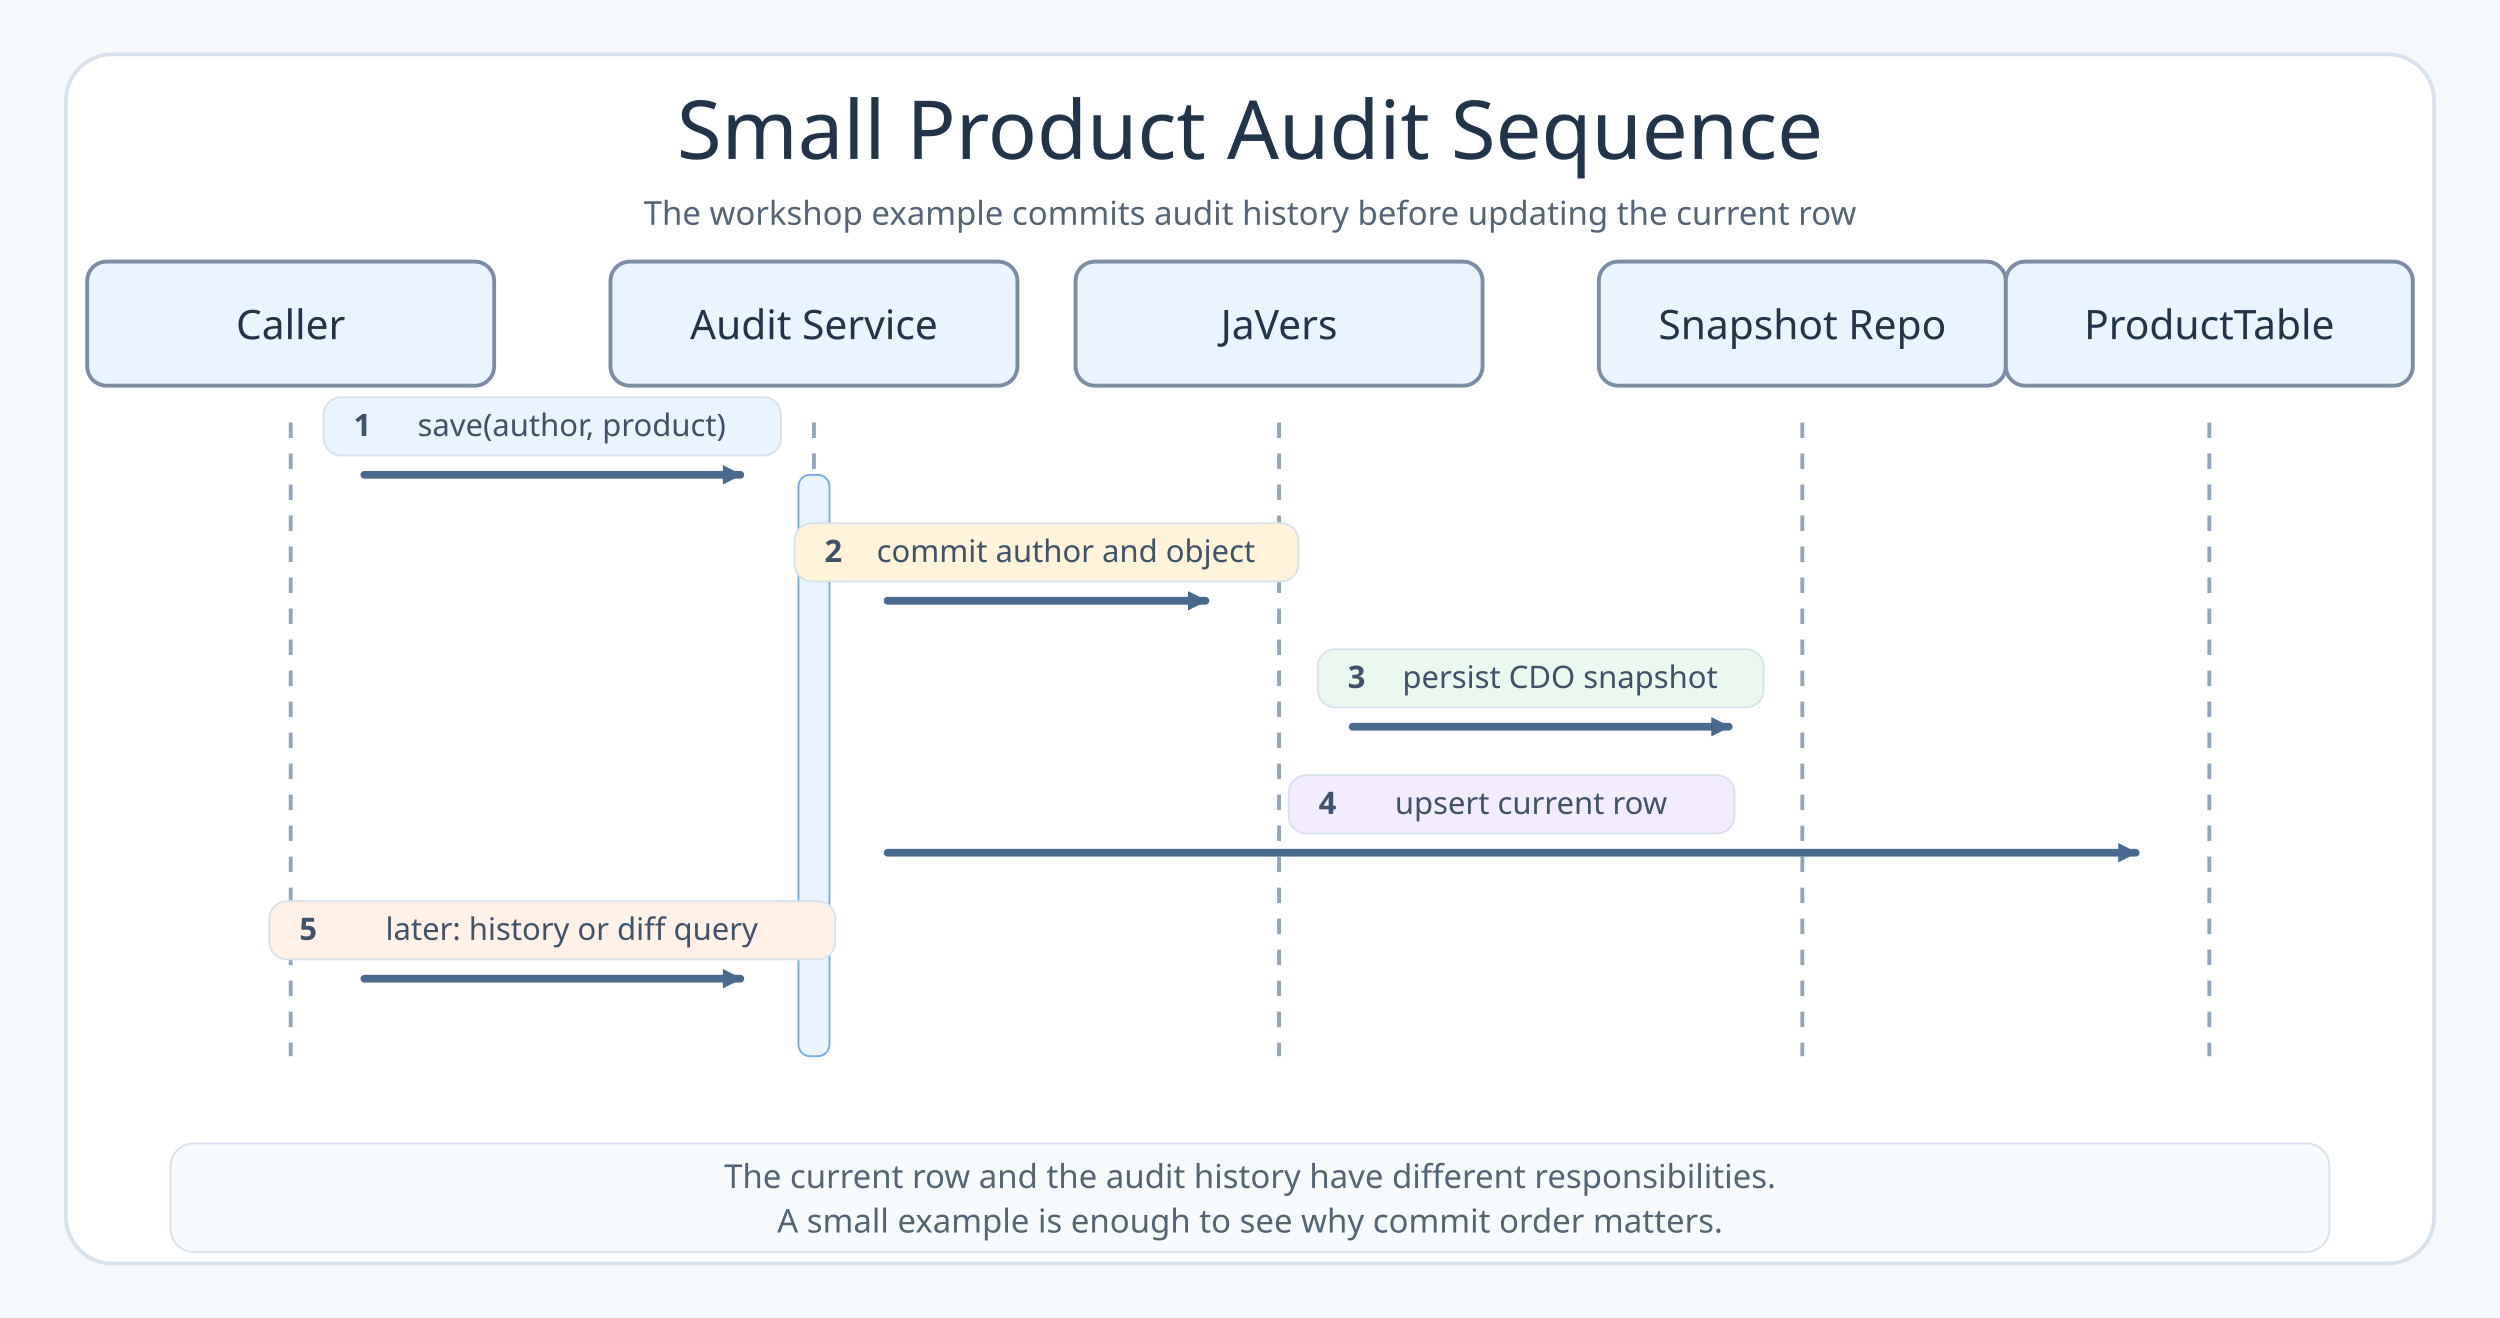
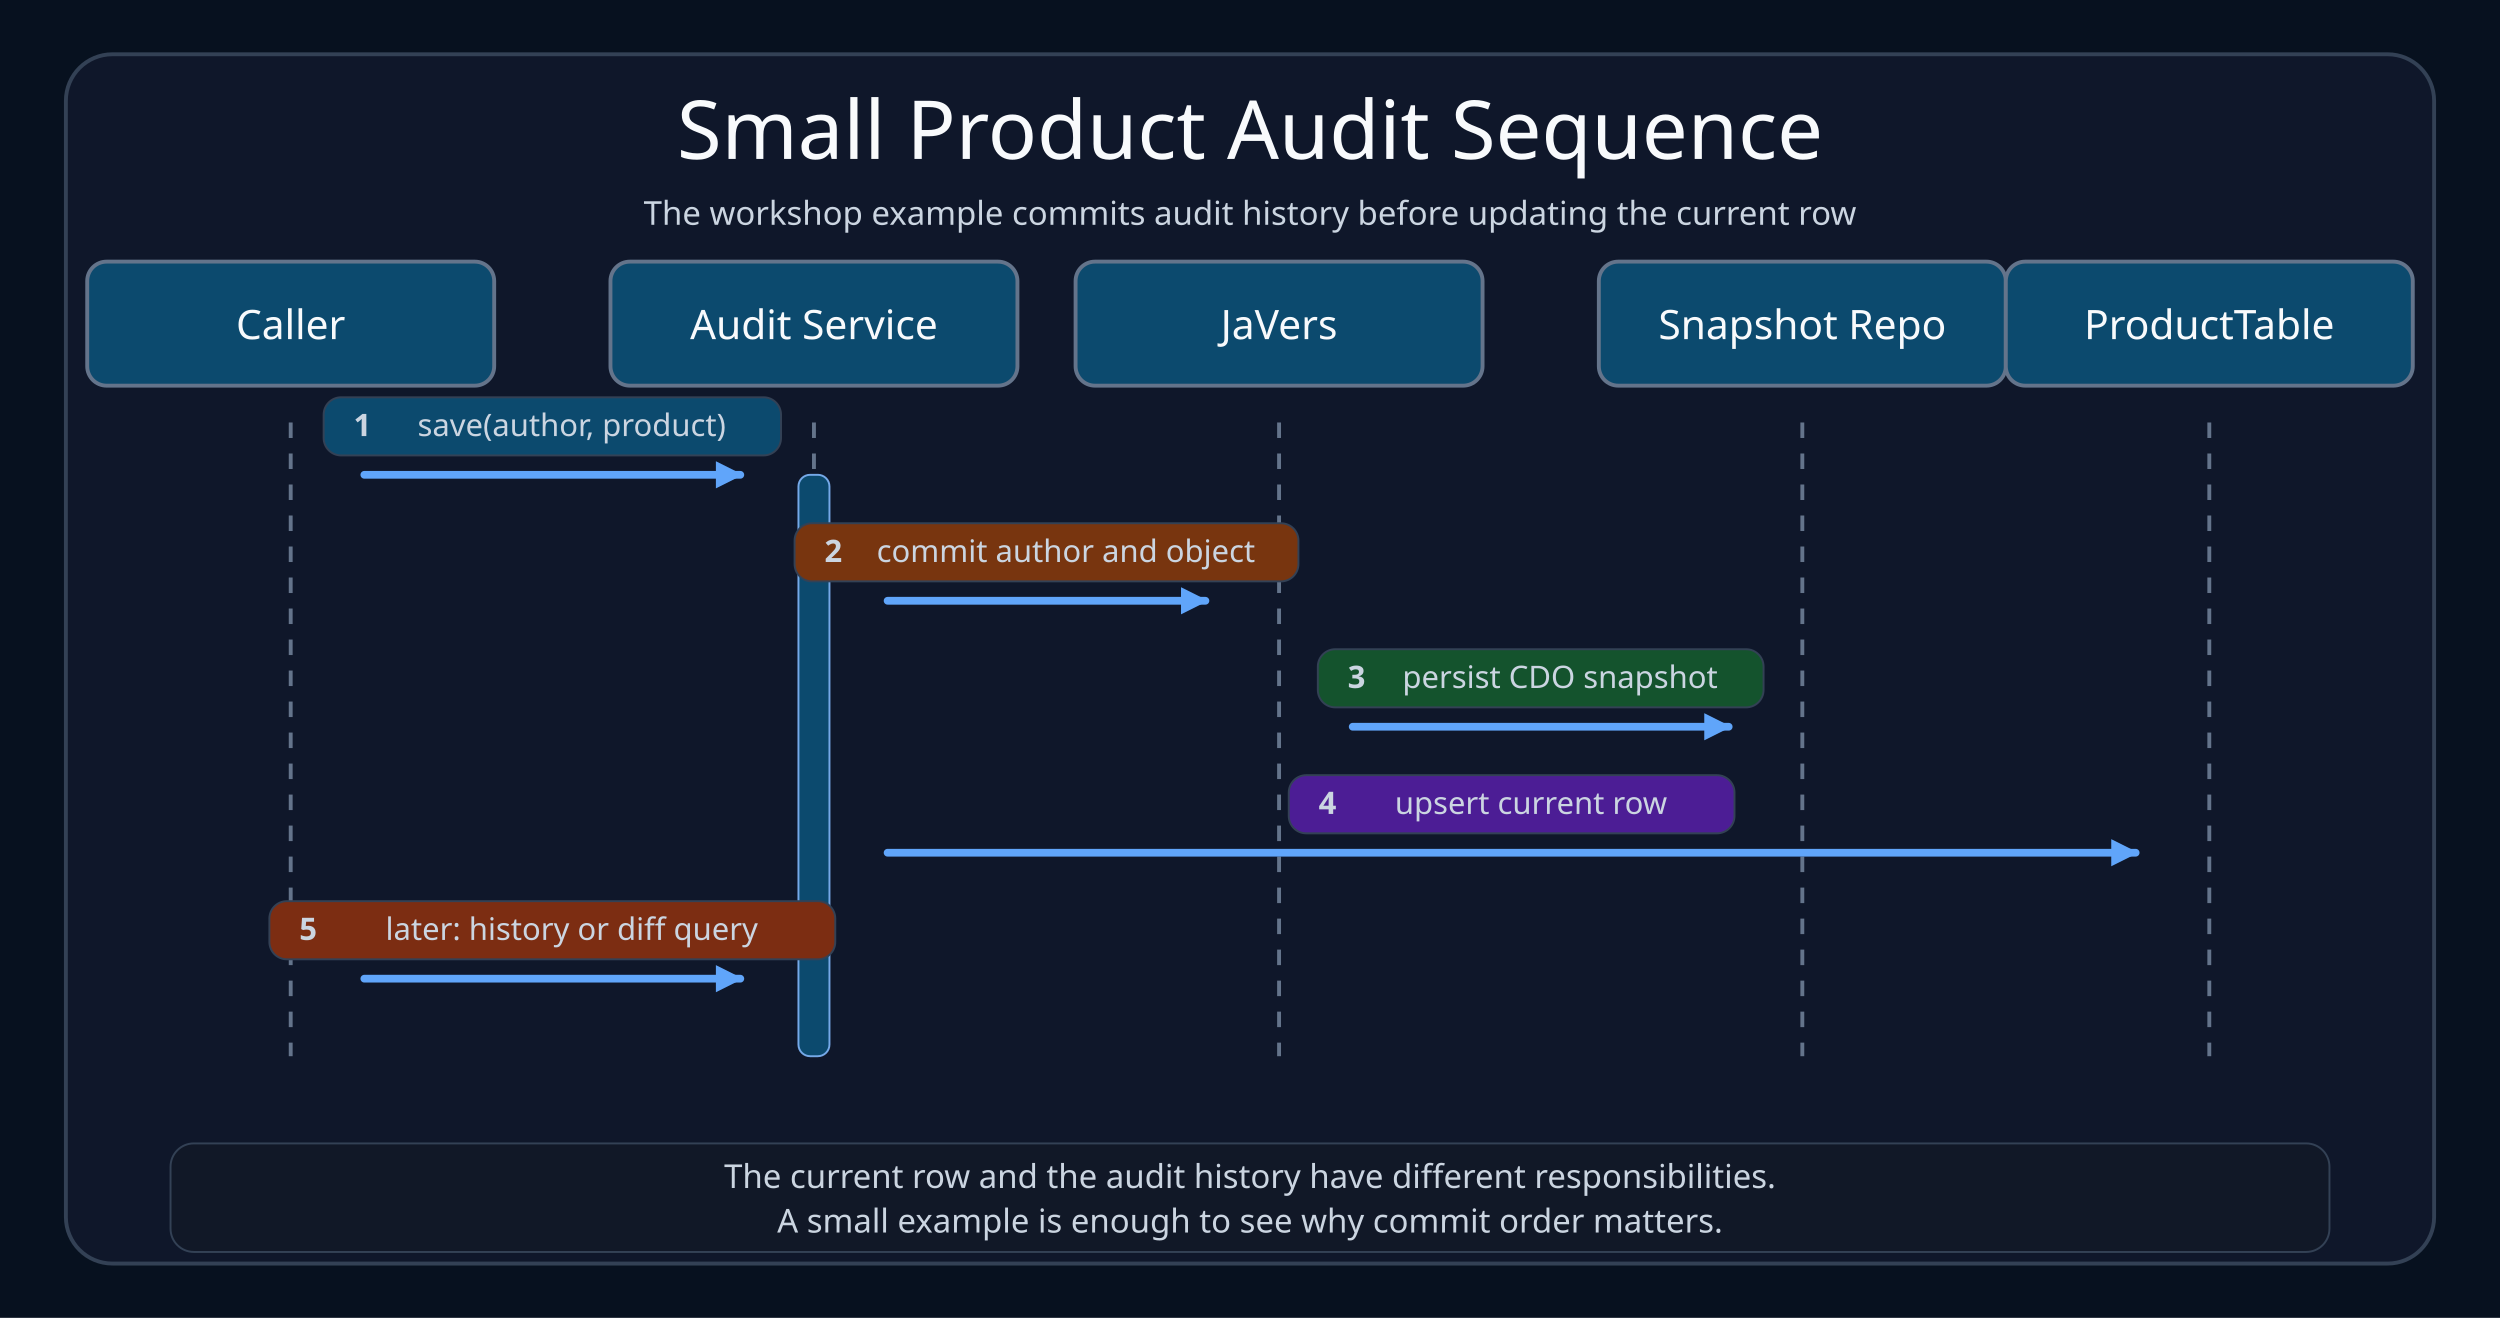
<svg xmlns="http://www.w3.org/2000/svg" width="1290" height="680" viewBox="0 0 1290 680">
  <defs>
-     <marker id="arrow" markerWidth="10" markerHeight="10" refX="9" refY="5" orient="auto" markerUnits="userSpaceOnUse" viewBox="0 0 10 10">
-       <path d="M 0 0 L 10 5 L 0 10 Z" fill="#496A8F" />
+     <marker id="arrow" markerWidth="14" markerHeight="14" refX="9" refY="5" orient="auto" markerUnits="userSpaceOnUse" viewBox="0 0 10 10">
+       <path d="M 0 0 L 10 5 L 0 10 Z" fill="#60A5FA" />
    </marker>
    <style>
-     .canvas{fill:#F6F9FC}.frame{fill:#FFFFFF;stroke:#D7E2EC;stroke-width:2}
-     .title{font-family:"Architects Daughter";font-size:42px;fill:#22344A;font-weight:400}
-     .subtitle,.footer{font-family:"Comic Mono";font-size:17px;fill:#536476;font-weight:400}
-     .participant{font-family:"Architects Daughter";font-size:21px;fill:#22344A;font-weight:400}
-     .detail,.num{font-family:"Comic Mono";font-size:16px;fill:#3F5269;font-weight:400}
+     .canvas{fill:#07111F}.frame{fill:#0F172A;stroke:#334155;stroke-width:2}
+     .title{font-family:"Architects Daughter";font-size:42px;fill:#F8FAFC;font-weight:400}
+     .subtitle,.footer{font-family:"Comic Mono";font-size:17px;fill:#CBD5E1;font-weight:400}
+     .participant{font-family:"Architects Daughter";font-size:21px;fill:#F8FAFC;font-weight:400}
+     .detail,.num{font-family:"Comic Mono";font-size:16px;fill:#CBD5E1;font-weight:400}
    .num{font-weight:700}
-     .call{fill:none;stroke:#496A8F;stroke-width:4;stroke-linecap:round;stroke-linejoin:round;marker-end:url(#arrow)}
-     .lifeline{stroke:#91A6BD;stroke-width:2;stroke-dasharray:8 8}
+     .call{fill:none;stroke:#60A5FA;stroke-width:4;stroke-linecap:round;stroke-linejoin:round;marker-end:url(#arrow)}
+     .lifeline{stroke:#64748B;stroke-width:2;stroke-dasharray:8 8}
  </style>
  </defs>
  <rect class="canvas" width="1290" height="680" />
  <rect class="frame" x="34" y="28" width="1222" height="624" rx="24" />
  <text class="title" x="645" y="82" text-anchor="middle">Small Product Audit Sequence</text>
  <text class="subtitle" x="645" y="116" text-anchor="middle">The workshop example commits audit history before updating the current row</text>
  <g>
-     <rect class="header" x="45" y="135" width="210" height="64" rx="10" fill="#EAF4FF" stroke="#7B8CA3" stroke-width="2" />
+     <rect class="header" x="45" y="135" width="210" height="64" rx="10" fill="#0C4A6E" stroke="#64748B" stroke-width="2" />
    <text class="participant" x="150" y="175" text-anchor="middle">Caller</text>
    <line class="lifeline" x1="150" y1="218" x2="150" y2="545" />
  </g>
  <g>
-     <rect class="header" x="315" y="135" width="210" height="64" rx="10" fill="#EAF4FF" stroke="#7B8CA3" stroke-width="2" />
+     <rect class="header" x="315" y="135" width="210" height="64" rx="10" fill="#0C4A6E" stroke="#64748B" stroke-width="2" />
    <text class="participant" x="420" y="175" text-anchor="middle">Audit Service</text>
    <line class="lifeline" x1="420" y1="218" x2="420" y2="545" />
  </g>
  <g>
-     <rect class="header" x="555" y="135" width="210" height="64" rx="10" fill="#EAF4FF" stroke="#7B8CA3" stroke-width="2" />
+     <rect class="header" x="555" y="135" width="210" height="64" rx="10" fill="#0C4A6E" stroke="#64748B" stroke-width="2" />
    <text class="participant" x="660" y="175" text-anchor="middle">JaVers</text>
    <line class="lifeline" x1="660" y1="218" x2="660" y2="545" />
  </g>
  <g>
-     <rect class="header" x="825" y="135" width="210" height="64" rx="10" fill="#EAF4FF" stroke="#7B8CA3" stroke-width="2" />
+     <rect class="header" x="825" y="135" width="210" height="64" rx="10" fill="#0C4A6E" stroke="#64748B" stroke-width="2" />
    <text class="participant" x="930" y="175" text-anchor="middle">Snapshot Repo</text>
    <line class="lifeline" x1="930" y1="218" x2="930" y2="545" />
  </g>
  <g>
-     <rect class="header" x="1035" y="135" width="210" height="64" rx="10" fill="#EAF4FF" stroke="#7B8CA3" stroke-width="2" />
+     <rect class="header" x="1035" y="135" width="210" height="64" rx="10" fill="#0C4A6E" stroke="#64748B" stroke-width="2" />
    <text class="participant" x="1140" y="175" text-anchor="middle">ProductTable</text>
    <line class="lifeline" x1="1140" y1="218" x2="1140" y2="545" />
  </g>
-   <rect class="activation" x="412" y="245" width="16" height="300" rx="6" fill="#EAF4FF" stroke="#75A9E8" />
+   <rect class="activation" x="412" y="245" width="16" height="300" rx="6" fill="#0C4A6E" stroke="#75A9E8" />
  <g>
-     <rect class="label" x="167" y="205" width="236" height="30" rx="9" fill="#EAF4FF" stroke="#D7E2EC" />
+     <rect class="label" x="167" y="205" width="236" height="30" rx="9" fill="#0C4A6E" stroke="#334155" />
    <text class="num" x="187" y="225" text-anchor="middle">1</text>
    <text class="detail" x="295" y="225" text-anchor="middle">save(author, product)</text>
    <path class="call" d="M188 245 H382" />
  </g>
  <g>
-     <rect class="label" x="410" y="270" width="260" height="30" rx="9" fill="#FFF4D9" stroke="#D7E2EC" />
+     <rect class="label" x="410" y="270" width="260" height="30" rx="9" fill="#78350F" stroke="#334155" />
    <text class="num" x="430" y="290" text-anchor="middle">2</text>
    <text class="detail" x="550" y="290" text-anchor="middle">commit author and object</text>
    <path class="call" d="M458 310 H622" />
  </g>
  <g>
-     <rect class="label" x="680" y="335" width="230" height="30" rx="9" fill="#EAF8EF" stroke="#D7E2EC" />
+     <rect class="label" x="680" y="335" width="230" height="30" rx="9" fill="#14532D" stroke="#334155" />
    <text class="num" x="700" y="355" text-anchor="middle">3</text>
    <text class="detail" x="805" y="355" text-anchor="middle">persist CDO snapshot</text>
    <path class="call" d="M698 375 H892" />
  </g>
  <g>
-     <rect class="label" x="665" y="400" width="230" height="30" rx="9" fill="#F3ECFF" stroke="#D7E2EC" />
+     <rect class="label" x="665" y="400" width="230" height="30" rx="9" fill="#4C1D95" stroke="#334155" />
    <text class="num" x="685" y="420" text-anchor="middle">4</text>
    <text class="detail" x="790" y="420" text-anchor="middle">upsert current row</text>
    <path class="call" d="M458 440 H1102" />
  </g>
  <g>
-     <rect class="label" x="139" y="465" width="292" height="30" rx="9" fill="#FFF0E8" stroke="#D7E2EC" />
+     <rect class="label" x="139" y="465" width="292" height="30" rx="9" fill="#7C2D12" stroke="#334155" />
    <text class="num" x="159" y="485" text-anchor="middle">5</text>
    <text class="detail" x="295" y="485" text-anchor="middle">later: history or diff query</text>
    <path class="call" d="M188 505 H382" />
  </g>
-   <rect x="88" y="590" width="1114" height="56" rx="12" fill="#F8FBFE" stroke="#D7E2EC" />
+   <rect x="88" y="590" width="1114" height="56" rx="12" fill="#111827" stroke="#334155" />
  <text class="footer" x="645" y="613" text-anchor="middle">The current row and the audit history have different responsibilities.</text>
  <text class="footer" x="645" y="636" text-anchor="middle">A small example is enough to see why commit order matters.</text>
</svg>
